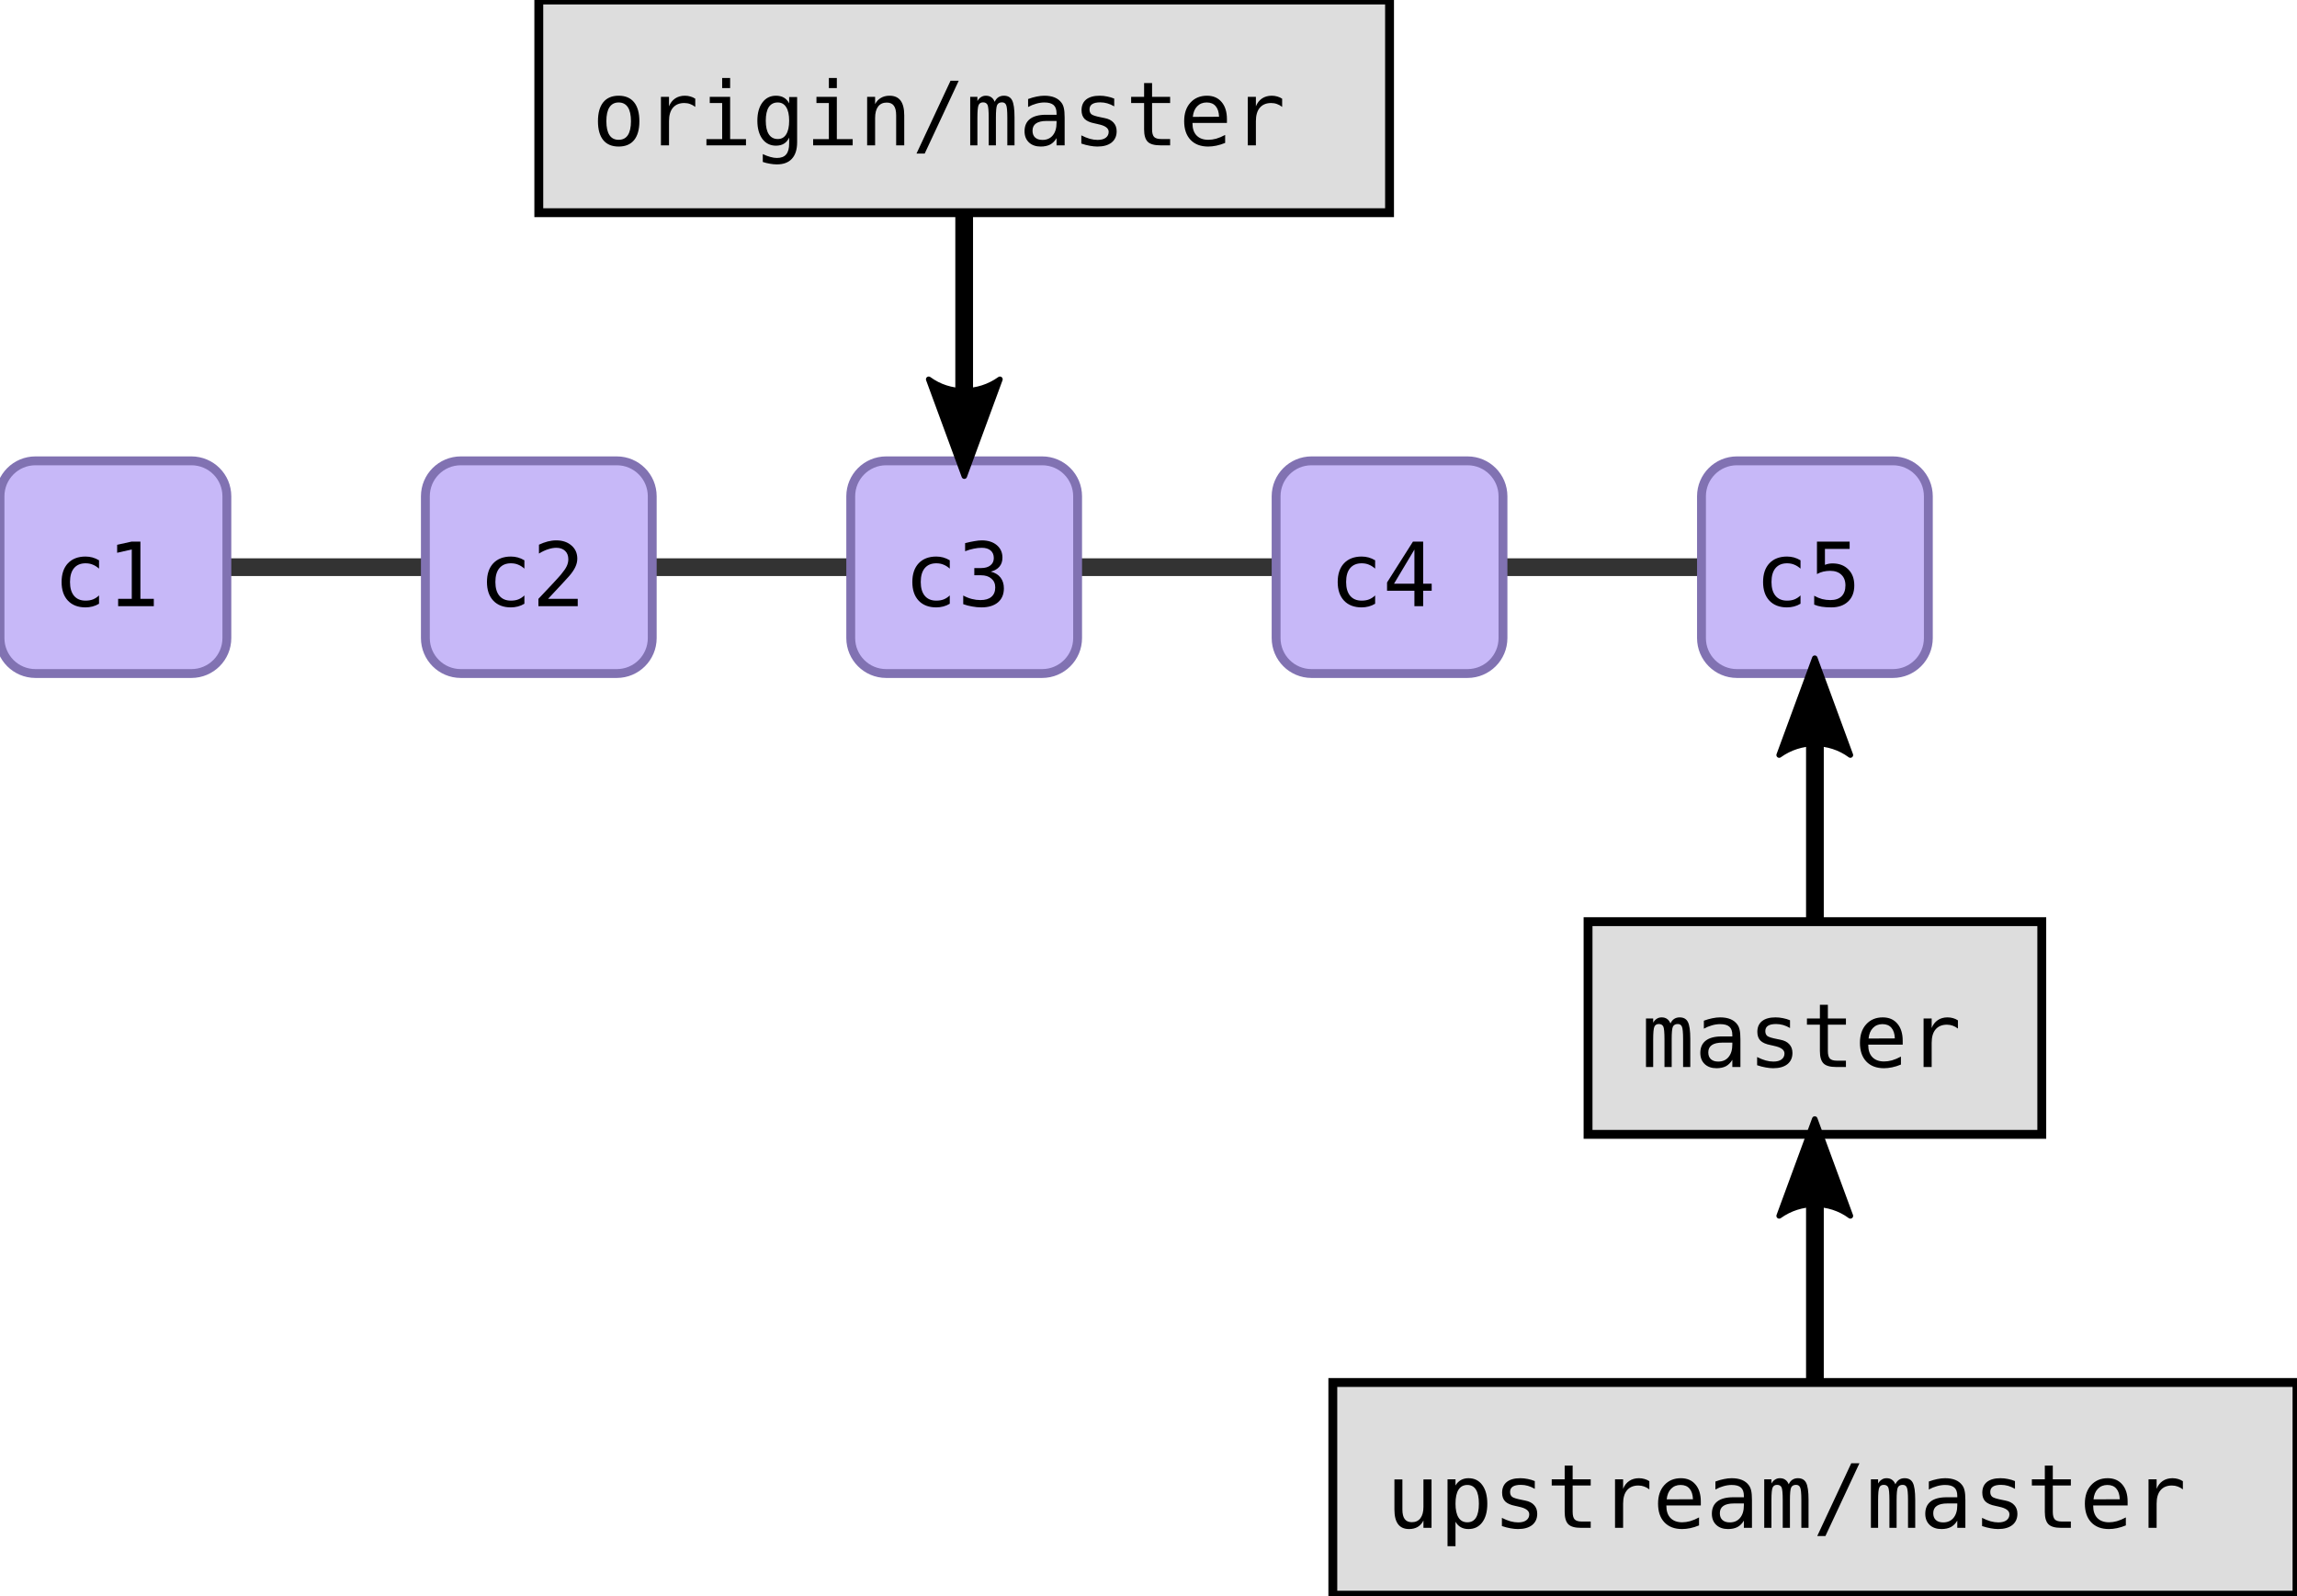
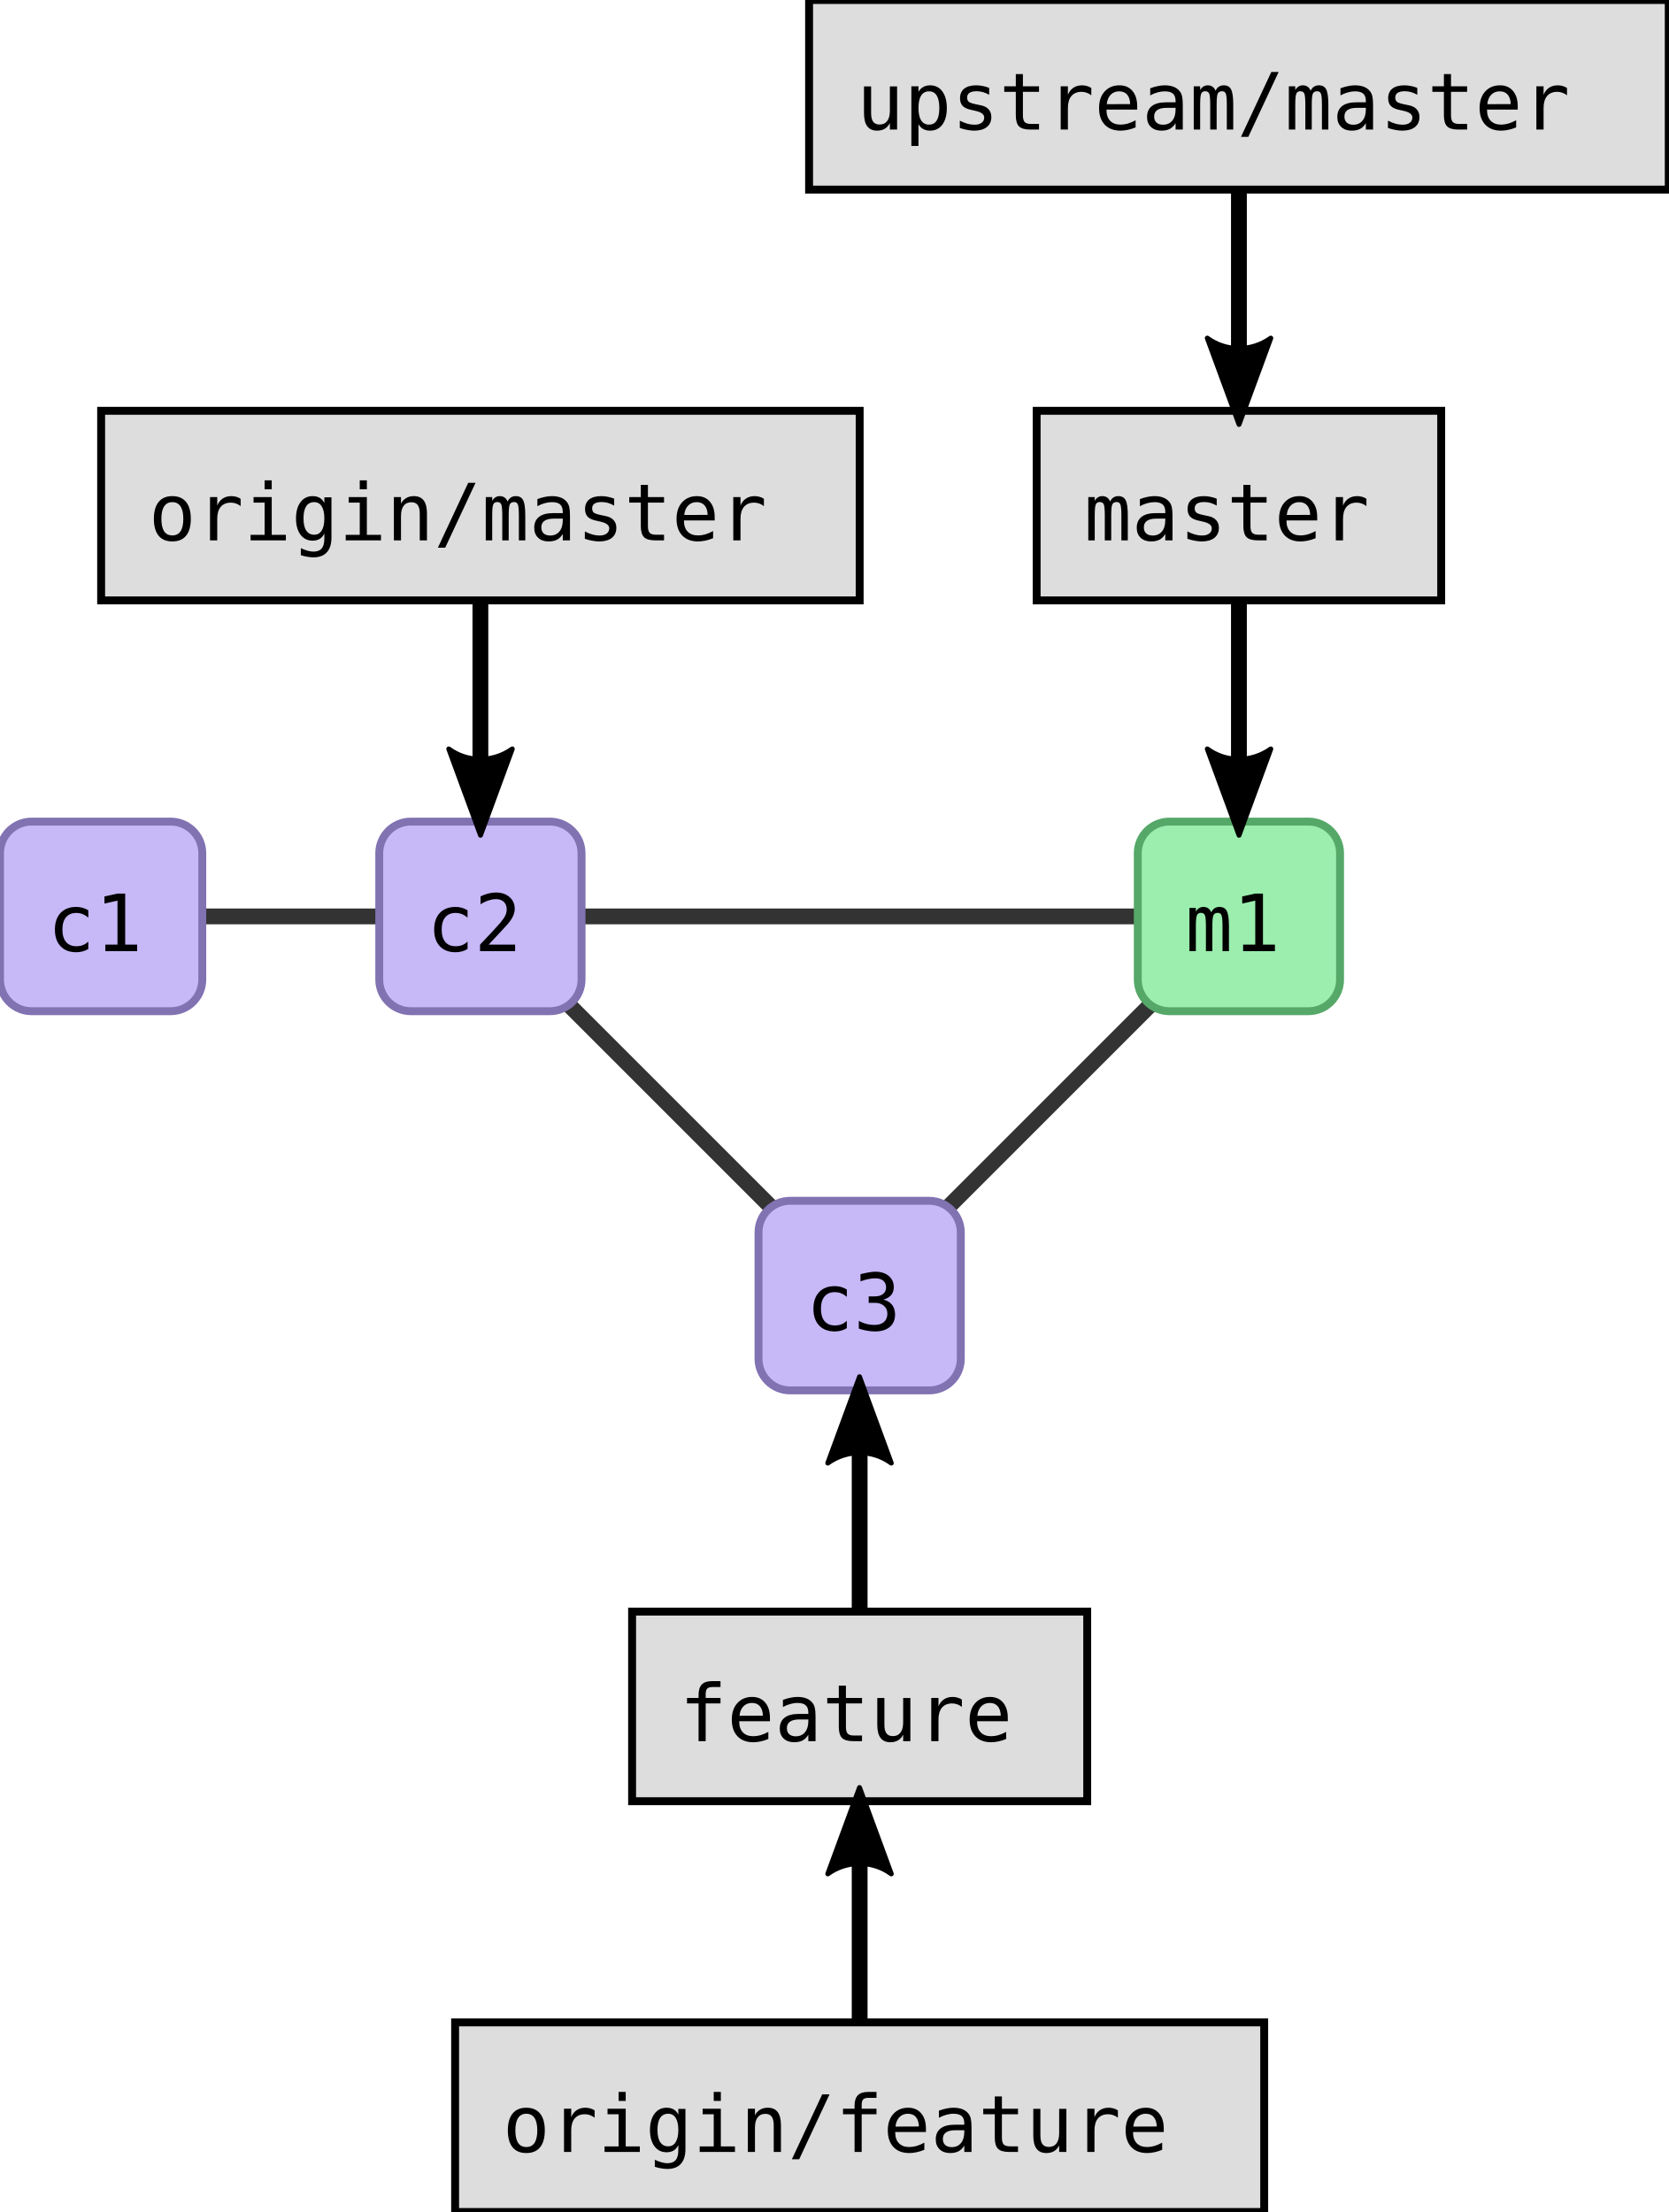
- <svg xmlns="http://www.w3.org/2000/svg" width="324.0" height="225.0" id="svg2" version="1.1">
+ <svg xmlns="http://www.w3.org/2000/svg" width="264.0" height="350.0" id="svg2" version="1.1">
  <defs id="defs4">
    <marker orient="auto" refY="0.0" refX="0.0" id="fullmarker" style="overflow:visible;">
      <path style="opacity:1.0;fill:#000000;stroke:#000000;fill-rule:evenodd;stroke-width:0.625;stroke-linejoin:round;" d="M 8.719,4.034 L -2.207,0.016 L 8.719,-4.002 C 6.973,-1.63 6.983,1.616 8.719,4.034 z " transform="scale(0.5) rotate(180) translate(0,0)" />
    </marker>
    <marker orient="auto" refY="0.0" refX="0.0" id="ghostmarker" style="overflow:visible;">
      <path style="opacity:0.2;fill:#000000;stroke:#000000;fill-rule:evenodd;stroke-width:0.625;stroke-linejoin:round;" d="M 8.719,4.034 L -2.207,0.016 L 8.719,-4.002 C 6.973,-1.63 6.983,1.616 8.719,4.034 z " transform="scale(0.5) rotate(180) translate(0,0)" />
    </marker>
  </defs>
-   <g transform="translate(-0.0,65.0) rotate(0)" id="layer1">
-     <line x1="136.0" y1="15.0" x2="196.0" y2="15.0" style="stroke:#000000;                         stroke-width:2.5;                         stroke-opacity:0.8" />
+   <g transform="translate(-0.0,130.0) rotate(0)" id="layer1">
+     <line x1="136.0" y1="75.0" x2="196.0" y2="15.0" style="stroke:#000000;                         stroke-width:2.5;                         stroke-opacity:0.8" />
    <line x1="16.0" y1="15.0" x2="76.0" y2="15.0" style="stroke:#000000;                         stroke-width:2.5;                         stroke-opacity:0.8" />
-     <line x1="196.0" y1="15.0" x2="256.0" y2="15.0" style="stroke:#000000;                         stroke-width:2.5;                         stroke-opacity:0.8" />
-     <line x1="76.0" y1="15.0" x2="136.0" y2="15.0" style="stroke:#000000;                         stroke-width:2.5;                         stroke-opacity:0.8" />
-     <rect style="fill:#c7b8f8;                         stroke:#8172B2;                         stroke-width:1.25;                         stroke-miterlimit:4;                         stroke-opacity:1.0;                         stroke-dasharray:none" width="32.0" height="30.0" x="120.0" y="0.0" ry="5.0" />
-     <text style="font-size:12.5px;                         font-style:normal;                         font-weight:normal;                         line-height:125%%;                         letter-spacing:0px;                         word-spacing:0px;                         fill:#000000;                         fill-opacity:1.0;                         stroke:none;                         font-family:DejaVu Sans Mono" x="127.5" y="20.5">c3</text>
+     <line x1="76.0" y1="15.0" x2="196.0" y2="15.0" style="stroke:#000000;                         stroke-width:2.5;                         stroke-opacity:0.8" />
+     <line x1="76.0" y1="15.0" x2="136.0" y2="75.0" style="stroke:#000000;                         stroke-width:2.5;                         stroke-opacity:0.8" />
+     <rect style="fill:#c7b8f8;                         stroke:#8172B2;                         stroke-width:1.25;                         stroke-miterlimit:4;                         stroke-opacity:1.0;                         stroke-dasharray:none" width="32.0" height="30.0" x="120.0" y="60.0" ry="5.0" />
+     <text style="font-size:12.5px;                         font-style:normal;                         font-weight:normal;                         line-height:125%%;                         letter-spacing:0px;                         word-spacing:0px;                         fill:#000000;                         fill-opacity:1.0;                         stroke:none;                         font-family:DejaVu Sans Mono" x="127.5" y="80.5">c3</text>
    <rect style="fill:#c7b8f8;                         stroke:#8172B2;                         stroke-width:1.25;                         stroke-miterlimit:4;                         stroke-opacity:1.0;                         stroke-dasharray:none" width="32.0" height="30.0" x="0.0" y="0.0" ry="5.0" />
    <text style="font-size:12.5px;                         font-style:normal;                         font-weight:normal;                         line-height:125%%;                         letter-spacing:0px;                         word-spacing:0px;                         fill:#000000;                         fill-opacity:1.0;                         stroke:none;                         font-family:DejaVu Sans Mono" x="7.5" y="20.5">c1</text>
-     <rect style="fill:#c7b8f8;                         stroke:#8172B2;                         stroke-width:1.25;                         stroke-miterlimit:4;                         stroke-opacity:1.0;                         stroke-dasharray:none" width="32.0" height="30.0" x="180.0" y="0.0" ry="5.0" />
-     <text style="font-size:12.5px;                         font-style:normal;                         font-weight:normal;                         line-height:125%%;                         letter-spacing:0px;                         word-spacing:0px;                         fill:#000000;                         fill-opacity:1.0;                         stroke:none;                         font-family:DejaVu Sans Mono" x="187.5" y="20.5">c4</text>
    <rect style="fill:#c7b8f8;                         stroke:#8172B2;                         stroke-width:1.25;                         stroke-miterlimit:4;                         stroke-opacity:1.0;                         stroke-dasharray:none" width="32.0" height="30.0" x="60.0" y="0.0" ry="5.0" />
    <text style="font-size:12.5px;                         font-style:normal;                         font-weight:normal;                         line-height:125%%;                         letter-spacing:0px;                         word-spacing:0px;                         fill:#000000;                         fill-opacity:1.0;                         stroke:none;                         font-family:DejaVu Sans Mono" x="67.5" y="20.5">c2</text>
-     <rect style="fill:#c7b8f8;                         stroke:#8172B2;                         stroke-width:1.25;                         stroke-miterlimit:4;                         stroke-opacity:1.0;                         stroke-dasharray:none" width="32.0" height="30.0" x="240.0" y="0.0" ry="5.0" />
-     <text style="font-size:12.5px;                         font-style:normal;                         font-weight:normal;                         line-height:125%%;                         letter-spacing:0px;                         word-spacing:0px;                         fill:#000000;                         fill-opacity:1.0;                         stroke:none;                         font-family:DejaVu Sans Mono" x="247.5" y="20.5">c5</text>
-     <path style="fill:none;                  stroke:#000000;                  stroke-width:2.5;                  stroke-linecap:butt;                  stroke-linejoin:miter;                  stroke-opacity:1.0;                  marker-end:url(#fullmarker);                  stroke-miterlimit:4;                  stroke-dasharray:none" d="M 256.0,80.0 256.0,30.6" />
-     <rect style="fill:#dddddd;                         stroke:#000000;                         stroke-width:1.25;                         stroke-miterlimit:4;                         stroke-opacity:1.0;                         stroke-dasharray:none" width="64.0" height="30.0" x="224.0" y="65.0" ry="0.0" />
-     <text style="font-size:12.5px;                         font-style:normal;                         font-weight:normal;                         line-height:125%%;                         letter-spacing:0px;                         word-spacing:0px;                         fill:#000000;                         fill-opacity:1.0;                         stroke:none;                         font-family:DejaVu Sans Mono" x="231.5" y="85.5">master</text>
-     <path style="fill:none;                  stroke:#000000;                  stroke-width:2.5;                  stroke-linecap:butt;                  stroke-linejoin:miter;                  stroke-opacity:1.0;                  marker-end:url(#fullmarker);                  stroke-miterlimit:4;                  stroke-dasharray:none" d="M 256.0,145.0 256.0,95.6" />
-     <rect style="fill:#dddddd;                         stroke:#000000;                         stroke-width:1.25;                         stroke-miterlimit:4;                         stroke-opacity:1.0;                         stroke-dasharray:none" width="136.0" height="30.0" x="188.0" y="130.0" ry="0.0" />
-     <text style="font-size:12.5px;                         font-style:normal;                         font-weight:normal;                         line-height:125%%;                         letter-spacing:0px;                         word-spacing:0px;                         fill:#000000;                         fill-opacity:1.0;                         stroke:none;                         font-family:DejaVu Sans Mono" x="195.5" y="150.5">upstream/master</text>
-     <path style="fill:none;                  stroke:#000000;                  stroke-width:2.5;                  stroke-linecap:butt;                  stroke-linejoin:miter;                  stroke-opacity:1.0;                  marker-end:url(#fullmarker);                  stroke-miterlimit:4;                  stroke-dasharray:none" d="M 136.0,-50.0 136.0,-0.6" />
-     <rect style="fill:#dddddd;                         stroke:#000000;                         stroke-width:1.25;                         stroke-miterlimit:4;                         stroke-opacity:1.0;                         stroke-dasharray:none" width="120.0" height="30.0" x="76.0" y="-65.0" ry="0.0" />
-     <text style="font-size:12.5px;                         font-style:normal;                         font-weight:normal;                         line-height:125%%;                         letter-spacing:0px;                         word-spacing:0px;                         fill:#000000;                         fill-opacity:1.0;                         stroke:none;                         font-family:DejaVu Sans Mono" x="83.5" y="-44.5">origin/master</text>
+     <rect style="fill:#9beeae;                         stroke:#55A868;                         stroke-width:1.25;                         stroke-miterlimit:4;                         stroke-opacity:1.0;                         stroke-dasharray:none" width="32.0" height="30.0" x="180.0" y="0.0" ry="5.0" />
+     <text style="font-size:12.5px;                         font-style:normal;                         font-weight:normal;                         line-height:125%%;                         letter-spacing:0px;                         word-spacing:0px;                         fill:#000000;                         fill-opacity:1.0;                         stroke:none;                         font-family:DejaVu Sans Mono" x="187.5" y="20.5">m1</text>
+     <path style="fill:none;                  stroke:#000000;                  stroke-width:2.5;                  stroke-linecap:butt;                  stroke-linejoin:miter;                  stroke-opacity:1.0;                  marker-end:url(#fullmarker);                  stroke-miterlimit:4;                  stroke-dasharray:none" d="M 136.0,140.0 136.0,90.6" />
+     <rect style="fill:#dddddd;                         stroke:#000000;                         stroke-width:1.25;                         stroke-miterlimit:4;                         stroke-opacity:1.0;                         stroke-dasharray:none" width="72.0" height="30.0" x="100.0" y="125.0" ry="0.0" />
+     <text style="font-size:12.5px;                         font-style:normal;                         font-weight:normal;                         line-height:125%%;                         letter-spacing:0px;                         word-spacing:0px;                         fill:#000000;                         fill-opacity:1.0;                         stroke:none;                         font-family:DejaVu Sans Mono" x="107.5" y="145.5">feature</text>
+     <path style="fill:none;                  stroke:#000000;                  stroke-width:2.5;                  stroke-linecap:butt;                  stroke-linejoin:miter;                  stroke-opacity:1.0;                  marker-end:url(#fullmarker);                  stroke-miterlimit:4;                  stroke-dasharray:none" d="M 136.0,205.0 136.0,155.6" />
+     <rect style="fill:#dddddd;                         stroke:#000000;                         stroke-width:1.25;                         stroke-miterlimit:4;                         stroke-opacity:1.0;                         stroke-dasharray:none" width="128.0" height="30.0" x="72.0" y="190.0" ry="0.0" />
+     <text style="font-size:12.5px;                         font-style:normal;                         font-weight:normal;                         line-height:125%%;                         letter-spacing:0px;                         word-spacing:0px;                         fill:#000000;                         fill-opacity:1.0;                         stroke:none;                         font-family:DejaVu Sans Mono" x="79.5" y="210.5">origin/feature</text>
+     <path style="fill:none;                  stroke:#000000;                  stroke-width:2.5;                  stroke-linecap:butt;                  stroke-linejoin:miter;                  stroke-opacity:1.0;                  marker-end:url(#fullmarker);                  stroke-miterlimit:4;                  stroke-dasharray:none" d="M 196.0,-50.0 196.0,-0.6" />
+     <rect style="fill:#dddddd;                         stroke:#000000;                         stroke-width:1.25;                         stroke-miterlimit:4;                         stroke-opacity:1.0;                         stroke-dasharray:none" width="64.0" height="30.0" x="164.0" y="-65.0" ry="0.0" />
+     <text style="font-size:12.5px;                         font-style:normal;                         font-weight:normal;                         line-height:125%%;                         letter-spacing:0px;                         word-spacing:0px;                         fill:#000000;                         fill-opacity:1.0;                         stroke:none;                         font-family:DejaVu Sans Mono" x="171.5" y="-44.5">master</text>
+     <path style="fill:none;                  stroke:#000000;                  stroke-width:2.5;                  stroke-linecap:butt;                  stroke-linejoin:miter;                  stroke-opacity:1.0;                  marker-end:url(#fullmarker);                  stroke-miterlimit:4;                  stroke-dasharray:none" d="M 196.0,-115.0 196.0,-65.6" />
+     <rect style="fill:#dddddd;                         stroke:#000000;                         stroke-width:1.25;                         stroke-miterlimit:4;                         stroke-opacity:1.0;                         stroke-dasharray:none" width="136.0" height="30.0" x="128.0" y="-130.0" ry="0.0" />
+     <text style="font-size:12.5px;                         font-style:normal;                         font-weight:normal;                         line-height:125%%;                         letter-spacing:0px;                         word-spacing:0px;                         fill:#000000;                         fill-opacity:1.0;                         stroke:none;                         font-family:DejaVu Sans Mono" x="135.5" y="-109.5">upstream/master</text>
+     <path style="fill:none;                  stroke:#000000;                  stroke-width:2.5;                  stroke-linecap:butt;                  stroke-linejoin:miter;                  stroke-opacity:1.0;                  marker-end:url(#fullmarker);                  stroke-miterlimit:4;                  stroke-dasharray:none" d="M 76.0,-50.0 76.0,-0.6" />
+     <rect style="fill:#dddddd;                         stroke:#000000;                         stroke-width:1.25;                         stroke-miterlimit:4;                         stroke-opacity:1.0;                         stroke-dasharray:none" width="120.0" height="30.0" x="16.0" y="-65.0" ry="0.0" />
+     <text style="font-size:12.5px;                         font-style:normal;                         font-weight:normal;                         line-height:125%%;                         letter-spacing:0px;                         word-spacing:0px;                         fill:#000000;                         fill-opacity:1.0;                         stroke:none;                         font-family:DejaVu Sans Mono" x="23.5" y="-44.5">origin/master</text>
  </g>
</svg>
